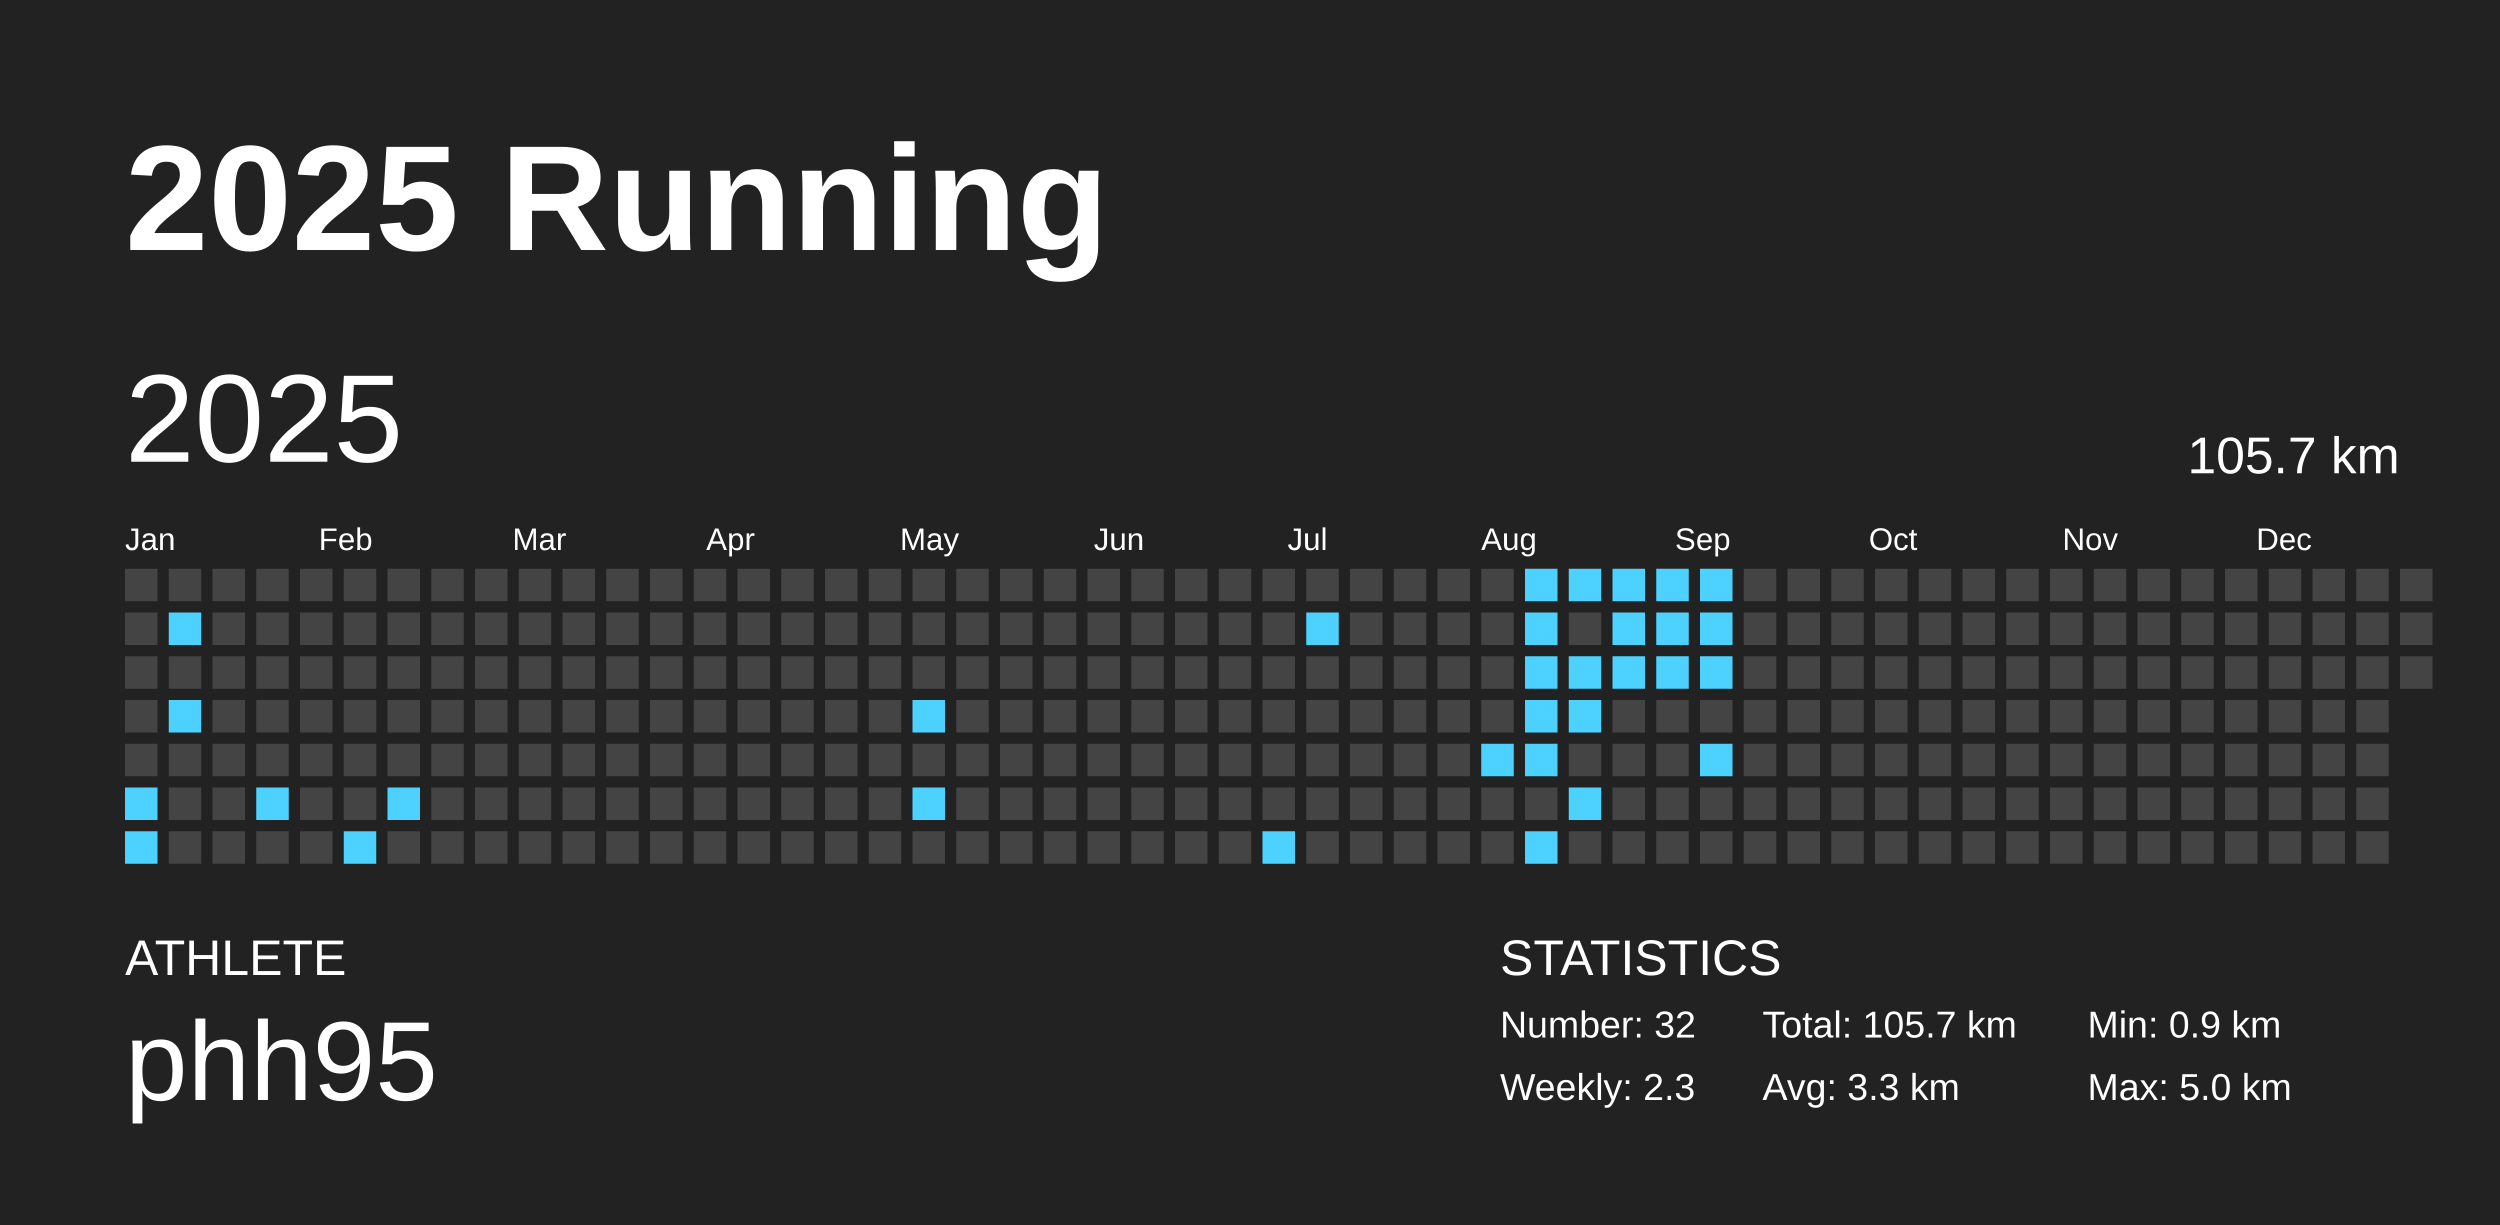
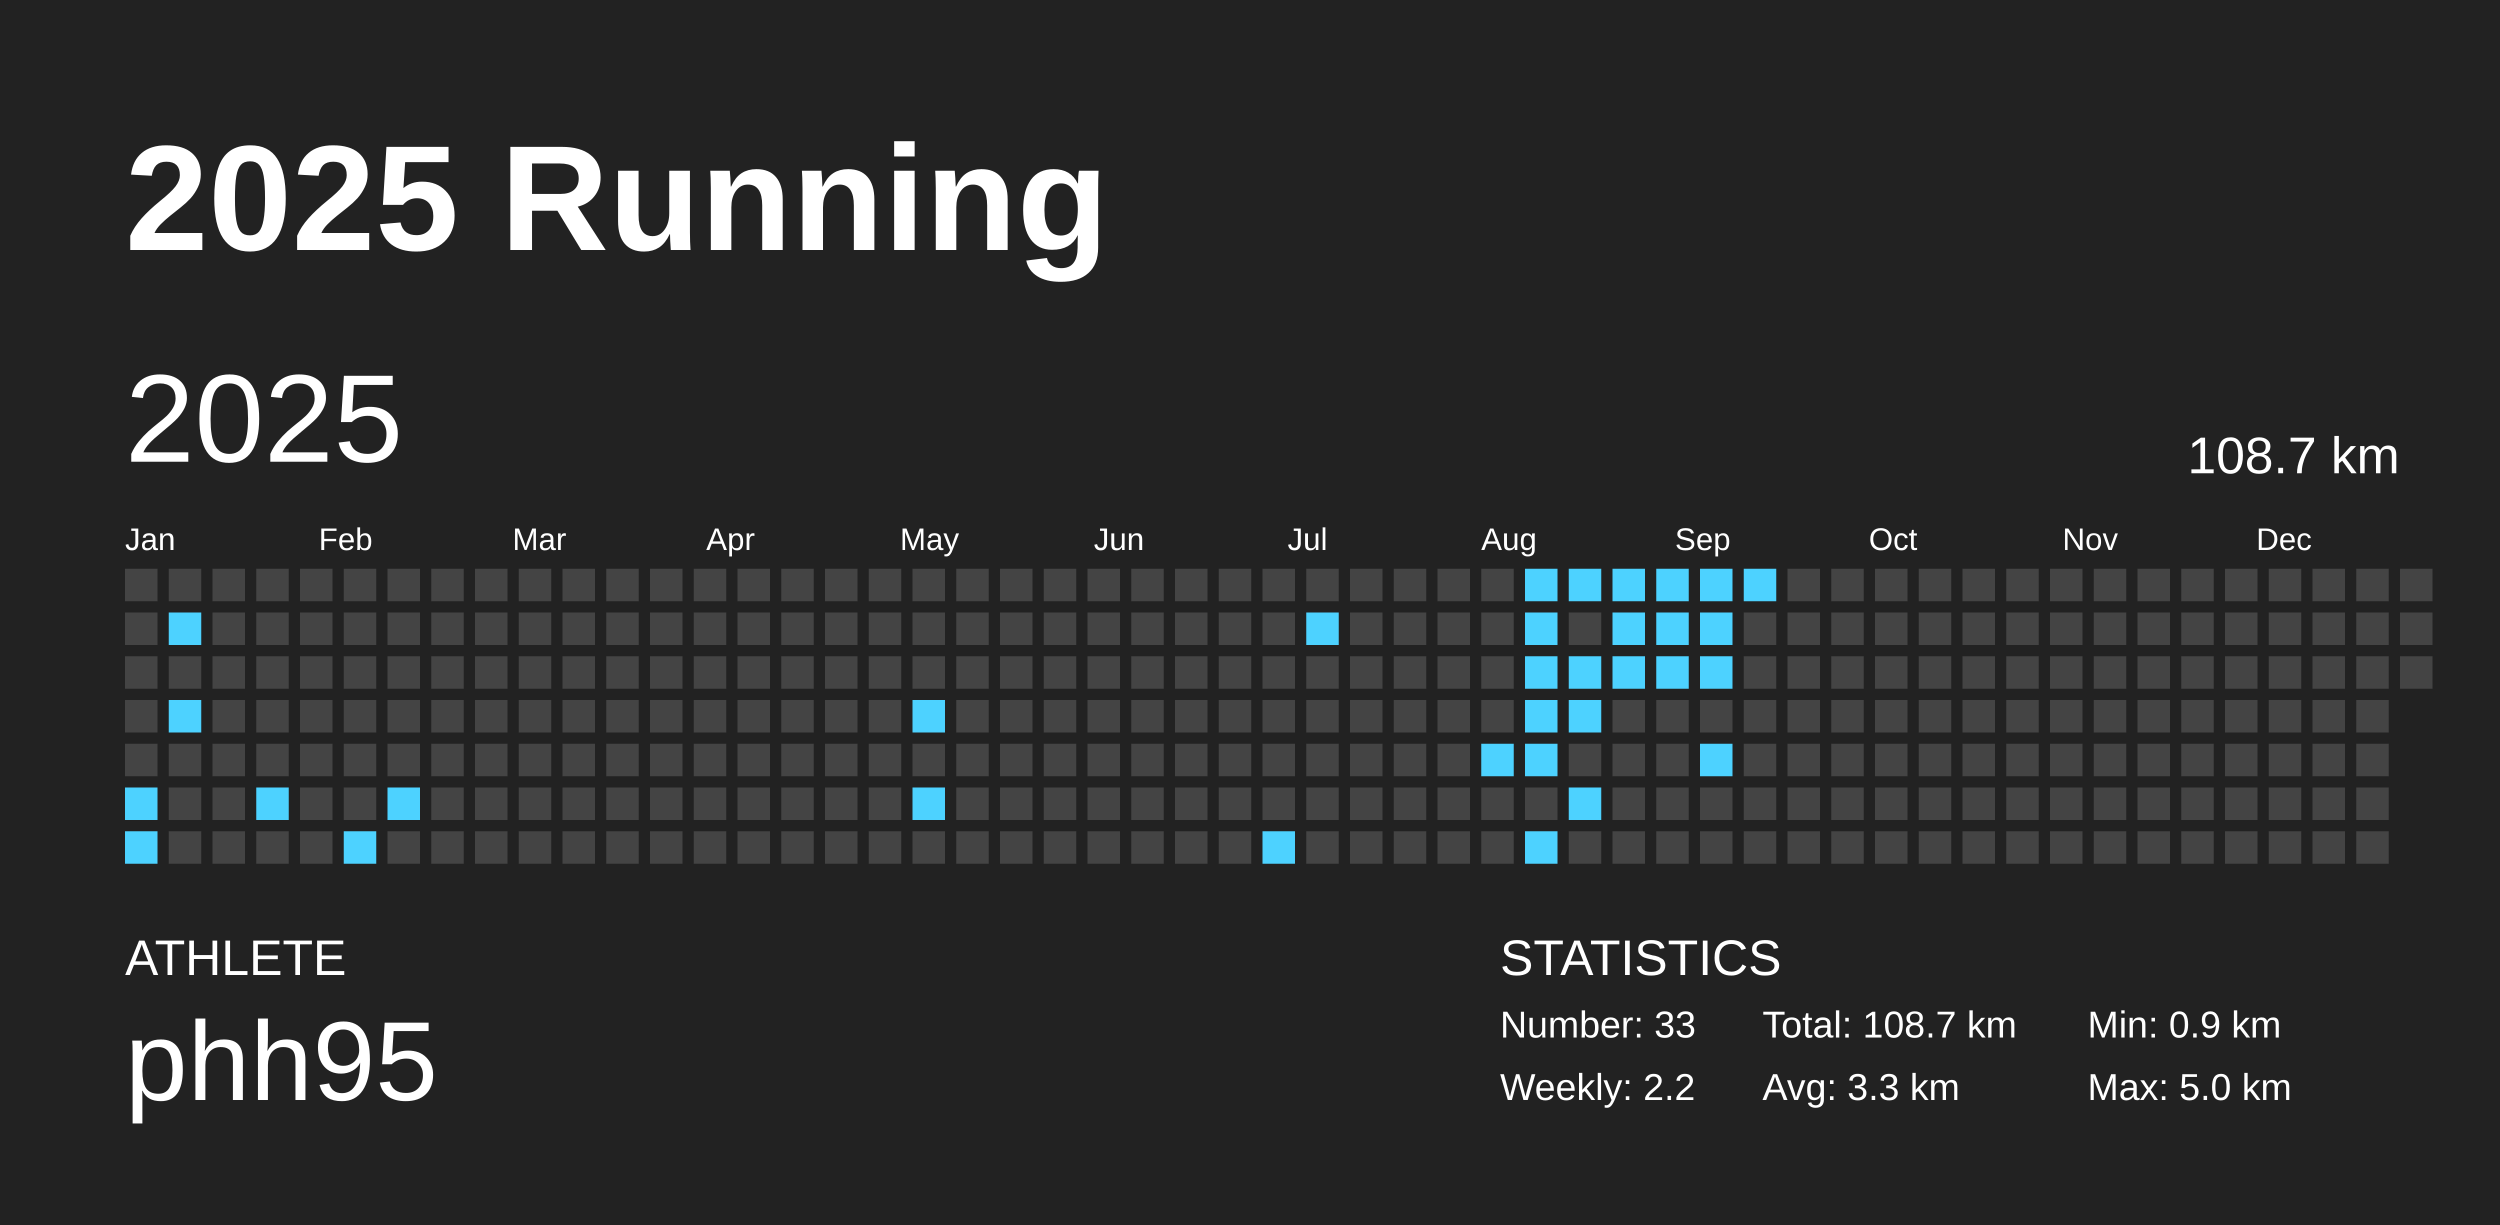
<svg xmlns="http://www.w3.org/2000/svg" baseProfile="full" height="98mm" version="1.1" viewBox="0,0,200,98" width="200mm">
  <defs />
  <rect fill="#222222" height="98" width="200" x="0" y="0" />
  <text fill="#FFFFFF" style="font-size:12px; font-family:Arial; font-weight:bold;" x="10" y="20">2025 Running</text>
  <text fill="#FFFFFF" style="font-size:4px; font-family:Arial" x="10" y="78">ATHLETE</text>
  <text fill="#FFFFFF" style="font-size:9px; font-family:Arial" x="10" y="88">phh95</text>
  <text fill="#FFFFFF" style="font-size:4px; font-family:Arial" x="120" y="78">STATISTICS</text>
-   <text fill="#FFFFFF" style="font-size:3px; font-family:Arial" x="120" y="83">Number: 32</text>
-   <text fill="#FFFFFF" style="font-size:3px; font-family:Arial" x="120" y="88">Weekly: 2.3</text>
-   <text fill="#FFFFFF" style="font-size:3px; font-family:Arial" x="141" y="83">Total: 105.7 km</text>
+   <text fill="#FFFFFF" style="font-size:3px; font-family:Arial" x="120" y="83">Number: 33</text>
+   <text fill="#FFFFFF" style="font-size:3px; font-family:Arial" x="120" y="88">Weekly: 2.2</text>
+   <text fill="#FFFFFF" style="font-size:3px; font-family:Arial" x="141" y="83">Total: 108.7 km</text>
  <text fill="#FFFFFF" style="font-size:3px; font-family:Arial" x="141" y="88">Avg: 3.3 km</text>
  <text fill="#FFFFFF" style="font-size:3px; font-family:Arial" x="167" y="83">Min: 0.9 km</text>
  <text fill="#FFFFFF" style="font-size:3px; font-family:Arial" x="167" y="88">Max: 5.0 km</text>
  <text dominant-baseline="hanging" fill="#FFFFFF" style="font-size:10.0px; font-family:Arial;" x="10" y="30">2025</text>
-   <text dominant-baseline="hanging" fill="#FFFFFF" style="font-size:4.125px; font-family:Arial;" x="175" y="35">105.7 km</text>
+   <text dominant-baseline="hanging" fill="#FFFFFF" style="font-size:4.125px; font-family:Arial;" x="175" y="35">108.7 km</text>
  <text fill="#FFFFFF" style="font-size:2.5px; font-family:Arial" x="10.0" y="44">Jan</text>
  <text fill="#FFFFFF" style="font-size:2.5px; font-family:Arial" x="25.5" y="44">Feb</text>
  <text fill="#FFFFFF" style="font-size:2.5px; font-family:Arial" x="41.0" y="44">Mar</text>
  <text fill="#FFFFFF" style="font-size:2.5px; font-family:Arial" x="56.5" y="44">Apr</text>
  <text fill="#FFFFFF" style="font-size:2.5px; font-family:Arial" x="72.0" y="44">May</text>
  <text fill="#FFFFFF" style="font-size:2.5px; font-family:Arial" x="87.5" y="44">Jun</text>
  <text fill="#FFFFFF" style="font-size:2.5px; font-family:Arial" x="103.0" y="44">Jul</text>
  <text fill="#FFFFFF" style="font-size:2.5px; font-family:Arial" x="118.5" y="44">Aug</text>
  <text fill="#FFFFFF" style="font-size:2.5px; font-family:Arial" x="134.0" y="44">Sep</text>
  <text fill="#FFFFFF" style="font-size:2.5px; font-family:Arial" x="149.5" y="44">Oct</text>
  <text fill="#FFFFFF" style="font-size:2.5px; font-family:Arial" x="165.0" y="44">Nov</text>
  <text fill="#FFFFFF" style="font-size:2.5px; font-family:Arial" x="180.5" y="44">Dec</text>
  <rect fill="#444444" height="2.6" width="2.6" x="10.0" y="45.5" />
  <rect fill="#444444" height="2.6" width="2.6" x="10.0" y="49.0" />
  <rect fill="#444444" height="2.6" width="2.6" x="10.0" y="52.5" />
  <rect fill="#444444" height="2.6" width="2.6" x="10.0" y="56.0" />
  <rect fill="#444444" height="2.6" width="2.6" x="10.0" y="59.5" />
  <rect fill="#4dd2ff" height="2.6" width="2.6" x="10.0" y="63.0" />
  <rect fill="#4dd2ff" height="2.6" width="2.6" x="10.0" y="66.5" />
  <rect fill="#444444" height="2.6" width="2.6" x="13.5" y="45.5" />
  <rect fill="#4dd2ff" height="2.6" width="2.6" x="13.5" y="49.0" />
  <rect fill="#444444" height="2.6" width="2.6" x="13.5" y="52.5" />
  <rect fill="#4dd2ff" height="2.6" width="2.6" x="13.5" y="56.0" />
  <rect fill="#444444" height="2.6" width="2.6" x="13.5" y="59.5" />
  <rect fill="#444444" height="2.6" width="2.6" x="13.5" y="63.0" />
  <rect fill="#444444" height="2.6" width="2.6" x="13.5" y="66.5" />
  <rect fill="#444444" height="2.6" width="2.6" x="17.0" y="45.5" />
  <rect fill="#444444" height="2.6" width="2.6" x="17.0" y="49.0" />
  <rect fill="#444444" height="2.6" width="2.6" x="17.0" y="52.5" />
  <rect fill="#444444" height="2.6" width="2.6" x="17.0" y="56.0" />
  <rect fill="#444444" height="2.6" width="2.6" x="17.0" y="59.5" />
  <rect fill="#444444" height="2.6" width="2.6" x="17.0" y="63.0" />
  <rect fill="#444444" height="2.6" width="2.6" x="17.0" y="66.5" />
  <rect fill="#444444" height="2.6" width="2.6" x="20.5" y="45.5" />
  <rect fill="#444444" height="2.6" width="2.6" x="20.5" y="49.0" />
  <rect fill="#444444" height="2.6" width="2.6" x="20.5" y="52.5" />
  <rect fill="#444444" height="2.6" width="2.6" x="20.5" y="56.0" />
  <rect fill="#444444" height="2.6" width="2.6" x="20.5" y="59.5" />
  <rect fill="#4dd2ff" height="2.6" width="2.6" x="20.5" y="63.0" />
  <rect fill="#444444" height="2.6" width="2.6" x="20.5" y="66.5" />
  <rect fill="#444444" height="2.6" width="2.6" x="24.0" y="45.5" />
  <rect fill="#444444" height="2.6" width="2.6" x="24.0" y="49.0" />
  <rect fill="#444444" height="2.6" width="2.6" x="24.0" y="52.5" />
  <rect fill="#444444" height="2.6" width="2.6" x="24.0" y="56.0" />
  <rect fill="#444444" height="2.6" width="2.6" x="24.0" y="59.5" />
  <rect fill="#444444" height="2.6" width="2.6" x="24.0" y="63.0" />
  <rect fill="#444444" height="2.6" width="2.6" x="24.0" y="66.5" />
  <rect fill="#444444" height="2.6" width="2.6" x="27.5" y="45.5" />
  <rect fill="#444444" height="2.6" width="2.6" x="27.5" y="49.0" />
  <rect fill="#444444" height="2.6" width="2.6" x="27.5" y="52.5" />
  <rect fill="#444444" height="2.6" width="2.6" x="27.5" y="56.0" />
  <rect fill="#444444" height="2.6" width="2.6" x="27.5" y="59.5" />
  <rect fill="#444444" height="2.6" width="2.6" x="27.5" y="63.0" />
  <rect fill="#4dd2ff" height="2.6" width="2.6" x="27.5" y="66.5" />
  <rect fill="#444444" height="2.6" width="2.6" x="31.0" y="45.5" />
  <rect fill="#444444" height="2.6" width="2.6" x="31.0" y="49.0" />
  <rect fill="#444444" height="2.6" width="2.6" x="31.0" y="52.5" />
  <rect fill="#444444" height="2.6" width="2.6" x="31.0" y="56.0" />
  <rect fill="#444444" height="2.6" width="2.6" x="31.0" y="59.5" />
  <rect fill="#4dd2ff" height="2.6" width="2.6" x="31.0" y="63.0" />
  <rect fill="#444444" height="2.6" width="2.6" x="31.0" y="66.5" />
  <rect fill="#444444" height="2.6" width="2.6" x="34.5" y="45.5" />
  <rect fill="#444444" height="2.6" width="2.6" x="34.5" y="49.0" />
  <rect fill="#444444" height="2.6" width="2.6" x="34.5" y="52.5" />
  <rect fill="#444444" height="2.6" width="2.6" x="34.5" y="56.0" />
  <rect fill="#444444" height="2.6" width="2.6" x="34.5" y="59.5" />
  <rect fill="#444444" height="2.6" width="2.6" x="34.5" y="63.0" />
  <rect fill="#444444" height="2.6" width="2.6" x="34.5" y="66.5" />
  <rect fill="#444444" height="2.6" width="2.6" x="38.0" y="45.5" />
  <rect fill="#444444" height="2.6" width="2.6" x="38.0" y="49.0" />
  <rect fill="#444444" height="2.6" width="2.6" x="38.0" y="52.5" />
  <rect fill="#444444" height="2.6" width="2.6" x="38.0" y="56.0" />
  <rect fill="#444444" height="2.6" width="2.6" x="38.0" y="59.5" />
  <rect fill="#444444" height="2.6" width="2.6" x="38.0" y="63.0" />
  <rect fill="#444444" height="2.6" width="2.6" x="38.0" y="66.5" />
  <rect fill="#444444" height="2.6" width="2.6" x="41.5" y="45.5" />
  <rect fill="#444444" height="2.6" width="2.6" x="41.5" y="49.0" />
  <rect fill="#444444" height="2.6" width="2.6" x="41.5" y="52.5" />
  <rect fill="#444444" height="2.6" width="2.6" x="41.5" y="56.0" />
  <rect fill="#444444" height="2.6" width="2.6" x="41.5" y="59.5" />
  <rect fill="#444444" height="2.6" width="2.6" x="41.5" y="63.0" />
  <rect fill="#444444" height="2.6" width="2.6" x="41.5" y="66.5" />
  <rect fill="#444444" height="2.6" width="2.6" x="45.0" y="45.5" />
  <rect fill="#444444" height="2.6" width="2.6" x="45.0" y="49.0" />
  <rect fill="#444444" height="2.6" width="2.6" x="45.0" y="52.5" />
  <rect fill="#444444" height="2.6" width="2.6" x="45.0" y="56.0" />
  <rect fill="#444444" height="2.6" width="2.6" x="45.0" y="59.5" />
  <rect fill="#444444" height="2.6" width="2.6" x="45.0" y="63.0" />
  <rect fill="#444444" height="2.6" width="2.6" x="45.0" y="66.5" />
  <rect fill="#444444" height="2.6" width="2.6" x="48.5" y="45.5" />
  <rect fill="#444444" height="2.6" width="2.6" x="48.5" y="49.0" />
  <rect fill="#444444" height="2.6" width="2.6" x="48.5" y="52.5" />
  <rect fill="#444444" height="2.6" width="2.6" x="48.5" y="56.0" />
  <rect fill="#444444" height="2.6" width="2.6" x="48.5" y="59.5" />
  <rect fill="#444444" height="2.6" width="2.6" x="48.5" y="63.0" />
  <rect fill="#444444" height="2.6" width="2.6" x="48.5" y="66.5" />
  <rect fill="#444444" height="2.6" width="2.6" x="52.0" y="45.5" />
  <rect fill="#444444" height="2.6" width="2.6" x="52.0" y="49.0" />
  <rect fill="#444444" height="2.6" width="2.6" x="52.0" y="52.5" />
  <rect fill="#444444" height="2.6" width="2.6" x="52.0" y="56.0" />
  <rect fill="#444444" height="2.6" width="2.6" x="52.0" y="59.5" />
  <rect fill="#444444" height="2.6" width="2.6" x="52.0" y="63.0" />
  <rect fill="#444444" height="2.6" width="2.6" x="52.0" y="66.5" />
  <rect fill="#444444" height="2.6" width="2.6" x="55.5" y="45.5" />
  <rect fill="#444444" height="2.6" width="2.6" x="55.5" y="49.0" />
  <rect fill="#444444" height="2.6" width="2.6" x="55.5" y="52.5" />
  <rect fill="#444444" height="2.6" width="2.6" x="55.5" y="56.0" />
  <rect fill="#444444" height="2.6" width="2.6" x="55.5" y="59.5" />
  <rect fill="#444444" height="2.6" width="2.6" x="55.5" y="63.0" />
  <rect fill="#444444" height="2.6" width="2.6" x="55.5" y="66.5" />
  <rect fill="#444444" height="2.6" width="2.6" x="59.0" y="45.5" />
  <rect fill="#444444" height="2.6" width="2.6" x="59.0" y="49.0" />
  <rect fill="#444444" height="2.6" width="2.6" x="59.0" y="52.5" />
  <rect fill="#444444" height="2.6" width="2.6" x="59.0" y="56.0" />
  <rect fill="#444444" height="2.6" width="2.6" x="59.0" y="59.5" />
  <rect fill="#444444" height="2.6" width="2.6" x="59.0" y="63.0" />
  <rect fill="#444444" height="2.6" width="2.6" x="59.0" y="66.5" />
  <rect fill="#444444" height="2.6" width="2.6" x="62.5" y="45.5" />
  <rect fill="#444444" height="2.6" width="2.6" x="62.5" y="49.0" />
  <rect fill="#444444" height="2.6" width="2.6" x="62.5" y="52.5" />
  <rect fill="#444444" height="2.6" width="2.6" x="62.5" y="56.0" />
  <rect fill="#444444" height="2.6" width="2.6" x="62.5" y="59.5" />
  <rect fill="#444444" height="2.6" width="2.6" x="62.5" y="63.0" />
  <rect fill="#444444" height="2.6" width="2.6" x="62.5" y="66.5" />
  <rect fill="#444444" height="2.6" width="2.6" x="66.0" y="45.5" />
  <rect fill="#444444" height="2.6" width="2.6" x="66.0" y="49.0" />
  <rect fill="#444444" height="2.6" width="2.6" x="66.0" y="52.5" />
  <rect fill="#444444" height="2.6" width="2.6" x="66.0" y="56.0" />
  <rect fill="#444444" height="2.6" width="2.6" x="66.0" y="59.5" />
  <rect fill="#444444" height="2.6" width="2.6" x="66.0" y="63.0" />
  <rect fill="#444444" height="2.6" width="2.6" x="66.0" y="66.5" />
  <rect fill="#444444" height="2.6" width="2.6" x="69.5" y="45.5" />
  <rect fill="#444444" height="2.6" width="2.6" x="69.5" y="49.0" />
  <rect fill="#444444" height="2.6" width="2.6" x="69.5" y="52.5" />
  <rect fill="#444444" height="2.6" width="2.6" x="69.5" y="56.0" />
  <rect fill="#444444" height="2.6" width="2.6" x="69.5" y="59.5" />
  <rect fill="#444444" height="2.6" width="2.6" x="69.5" y="63.0" />
  <rect fill="#444444" height="2.6" width="2.6" x="69.5" y="66.5" />
  <rect fill="#444444" height="2.6" width="2.6" x="73.0" y="45.5" />
  <rect fill="#444444" height="2.6" width="2.6" x="73.0" y="49.0" />
  <rect fill="#444444" height="2.6" width="2.6" x="73.0" y="52.5" />
  <rect fill="#4dd2ff" height="2.6" width="2.6" x="73.0" y="56.0" />
  <rect fill="#444444" height="2.6" width="2.6" x="73.0" y="59.5" />
  <rect fill="#4dd2ff" height="2.6" width="2.6" x="73.0" y="63.0" />
  <rect fill="#444444" height="2.6" width="2.6" x="73.0" y="66.5" />
  <rect fill="#444444" height="2.6" width="2.6" x="76.5" y="45.5" />
  <rect fill="#444444" height="2.6" width="2.6" x="76.5" y="49.0" />
  <rect fill="#444444" height="2.6" width="2.6" x="76.5" y="52.5" />
  <rect fill="#444444" height="2.6" width="2.6" x="76.5" y="56.0" />
  <rect fill="#444444" height="2.6" width="2.6" x="76.5" y="59.5" />
  <rect fill="#444444" height="2.6" width="2.6" x="76.5" y="63.0" />
  <rect fill="#444444" height="2.6" width="2.6" x="76.5" y="66.5" />
  <rect fill="#444444" height="2.6" width="2.6" x="80.0" y="45.5" />
  <rect fill="#444444" height="2.6" width="2.6" x="80.0" y="49.0" />
  <rect fill="#444444" height="2.6" width="2.6" x="80.0" y="52.5" />
  <rect fill="#444444" height="2.6" width="2.6" x="80.0" y="56.0" />
  <rect fill="#444444" height="2.6" width="2.6" x="80.0" y="59.5" />
  <rect fill="#444444" height="2.6" width="2.6" x="80.0" y="63.0" />
  <rect fill="#444444" height="2.6" width="2.6" x="80.0" y="66.5" />
  <rect fill="#444444" height="2.6" width="2.6" x="83.5" y="45.5" />
  <rect fill="#444444" height="2.6" width="2.6" x="83.5" y="49.0" />
  <rect fill="#444444" height="2.6" width="2.6" x="83.5" y="52.5" />
  <rect fill="#444444" height="2.6" width="2.6" x="83.5" y="56.0" />
  <rect fill="#444444" height="2.6" width="2.6" x="83.5" y="59.5" />
  <rect fill="#444444" height="2.6" width="2.6" x="83.5" y="63.0" />
  <rect fill="#444444" height="2.6" width="2.6" x="83.5" y="66.5" />
  <rect fill="#444444" height="2.6" width="2.6" x="87.0" y="45.5" />
  <rect fill="#444444" height="2.6" width="2.6" x="87.0" y="49.0" />
  <rect fill="#444444" height="2.6" width="2.6" x="87.0" y="52.5" />
  <rect fill="#444444" height="2.6" width="2.6" x="87.0" y="56.0" />
  <rect fill="#444444" height="2.6" width="2.6" x="87.0" y="59.5" />
  <rect fill="#444444" height="2.6" width="2.6" x="87.0" y="63.0" />
  <rect fill="#444444" height="2.6" width="2.6" x="87.0" y="66.5" />
  <rect fill="#444444" height="2.6" width="2.6" x="90.5" y="45.5" />
  <rect fill="#444444" height="2.6" width="2.6" x="90.5" y="49.0" />
  <rect fill="#444444" height="2.6" width="2.6" x="90.5" y="52.5" />
  <rect fill="#444444" height="2.6" width="2.6" x="90.5" y="56.0" />
  <rect fill="#444444" height="2.6" width="2.6" x="90.5" y="59.5" />
  <rect fill="#444444" height="2.6" width="2.6" x="90.5" y="63.0" />
  <rect fill="#444444" height="2.6" width="2.6" x="90.5" y="66.5" />
  <rect fill="#444444" height="2.6" width="2.6" x="94.0" y="45.5" />
  <rect fill="#444444" height="2.6" width="2.6" x="94.0" y="49.0" />
  <rect fill="#444444" height="2.6" width="2.6" x="94.0" y="52.5" />
  <rect fill="#444444" height="2.6" width="2.6" x="94.0" y="56.0" />
  <rect fill="#444444" height="2.6" width="2.6" x="94.0" y="59.5" />
  <rect fill="#444444" height="2.6" width="2.6" x="94.0" y="63.0" />
  <rect fill="#444444" height="2.6" width="2.6" x="94.0" y="66.5" />
  <rect fill="#444444" height="2.6" width="2.6" x="97.5" y="45.5" />
  <rect fill="#444444" height="2.6" width="2.6" x="97.5" y="49.0" />
  <rect fill="#444444" height="2.6" width="2.6" x="97.5" y="52.5" />
  <rect fill="#444444" height="2.6" width="2.6" x="97.5" y="56.0" />
  <rect fill="#444444" height="2.6" width="2.6" x="97.5" y="59.5" />
  <rect fill="#444444" height="2.6" width="2.6" x="97.5" y="63.0" />
  <rect fill="#444444" height="2.6" width="2.6" x="97.5" y="66.5" />
  <rect fill="#444444" height="2.6" width="2.6" x="101.0" y="45.5" />
  <rect fill="#444444" height="2.6" width="2.6" x="101.0" y="49.0" />
  <rect fill="#444444" height="2.6" width="2.6" x="101.0" y="52.5" />
  <rect fill="#444444" height="2.6" width="2.6" x="101.0" y="56.0" />
  <rect fill="#444444" height="2.6" width="2.6" x="101.0" y="59.5" />
  <rect fill="#444444" height="2.6" width="2.6" x="101.0" y="63.0" />
  <rect fill="#4dd2ff" height="2.6" width="2.6" x="101.0" y="66.5" />
  <rect fill="#444444" height="2.6" width="2.6" x="104.5" y="45.5" />
  <rect fill="#4dd2ff" height="2.6" width="2.6" x="104.5" y="49.0" />
  <rect fill="#444444" height="2.6" width="2.6" x="104.5" y="52.5" />
  <rect fill="#444444" height="2.6" width="2.6" x="104.5" y="56.0" />
  <rect fill="#444444" height="2.6" width="2.6" x="104.5" y="59.5" />
  <rect fill="#444444" height="2.6" width="2.6" x="104.5" y="63.0" />
  <rect fill="#444444" height="2.6" width="2.6" x="104.5" y="66.5" />
  <rect fill="#444444" height="2.6" width="2.6" x="108.0" y="45.5" />
  <rect fill="#444444" height="2.6" width="2.6" x="108.0" y="49.0" />
  <rect fill="#444444" height="2.6" width="2.6" x="108.0" y="52.5" />
  <rect fill="#444444" height="2.6" width="2.6" x="108.0" y="56.0" />
  <rect fill="#444444" height="2.6" width="2.6" x="108.0" y="59.5" />
  <rect fill="#444444" height="2.6" width="2.6" x="108.0" y="63.0" />
  <rect fill="#444444" height="2.6" width="2.6" x="108.0" y="66.5" />
  <rect fill="#444444" height="2.6" width="2.6" x="111.5" y="45.5" />
  <rect fill="#444444" height="2.6" width="2.6" x="111.5" y="49.0" />
  <rect fill="#444444" height="2.6" width="2.6" x="111.5" y="52.5" />
  <rect fill="#444444" height="2.6" width="2.6" x="111.5" y="56.0" />
  <rect fill="#444444" height="2.6" width="2.6" x="111.5" y="59.5" />
  <rect fill="#444444" height="2.6" width="2.6" x="111.5" y="63.0" />
  <rect fill="#444444" height="2.6" width="2.6" x="111.5" y="66.5" />
  <rect fill="#444444" height="2.6" width="2.6" x="115.0" y="45.5" />
  <rect fill="#444444" height="2.6" width="2.6" x="115.0" y="49.0" />
  <rect fill="#444444" height="2.6" width="2.6" x="115.0" y="52.5" />
  <rect fill="#444444" height="2.6" width="2.6" x="115.0" y="56.0" />
  <rect fill="#444444" height="2.6" width="2.6" x="115.0" y="59.5" />
  <rect fill="#444444" height="2.6" width="2.6" x="115.0" y="63.0" />
  <rect fill="#444444" height="2.6" width="2.6" x="115.0" y="66.5" />
  <rect fill="#444444" height="2.6" width="2.6" x="118.5" y="45.5" />
  <rect fill="#444444" height="2.6" width="2.6" x="118.5" y="49.0" />
  <rect fill="#444444" height="2.6" width="2.6" x="118.5" y="52.5" />
  <rect fill="#444444" height="2.6" width="2.6" x="118.5" y="56.0" />
  <rect fill="#4dd2ff" height="2.6" width="2.6" x="118.5" y="59.5" />
  <rect fill="#444444" height="2.6" width="2.6" x="118.5" y="63.0" />
  <rect fill="#444444" height="2.6" width="2.6" x="118.5" y="66.5" />
  <rect fill="#4dd2ff" height="2.6" width="2.6" x="122.0" y="45.5" />
  <rect fill="#4dd2ff" height="2.6" width="2.6" x="122.0" y="49.0" />
  <rect fill="#4dd2ff" height="2.6" width="2.6" x="122.0" y="52.5" />
  <rect fill="#4dd2ff" height="2.6" width="2.6" x="122.0" y="56.0" />
  <rect fill="#4dd2ff" height="2.6" width="2.6" x="122.0" y="59.5" />
  <rect fill="#444444" height="2.6" width="2.6" x="122.0" y="63.0" />
  <rect fill="#4dd2ff" height="2.6" width="2.6" x="122.0" y="66.5" />
  <rect fill="#4dd2ff" height="2.6" width="2.6" x="125.5" y="45.5" />
  <rect fill="#444444" height="2.6" width="2.6" x="125.5" y="49.0" />
  <rect fill="#4dd2ff" height="2.6" width="2.6" x="125.5" y="52.5" />
  <rect fill="#4dd2ff" height="2.6" width="2.6" x="125.5" y="56.0" />
  <rect fill="#444444" height="2.6" width="2.6" x="125.5" y="59.5" />
  <rect fill="#4dd2ff" height="2.6" width="2.6" x="125.5" y="63.0" />
  <rect fill="#444444" height="2.6" width="2.6" x="125.5" y="66.5" />
  <rect fill="#4dd2ff" height="2.6" width="2.6" x="129.0" y="45.5" />
  <rect fill="#4dd2ff" height="2.6" width="2.6" x="129.0" y="49.0" />
  <rect fill="#4dd2ff" height="2.6" width="2.6" x="129.0" y="52.5" />
  <rect fill="#444444" height="2.6" width="2.6" x="129.0" y="56.0" />
  <rect fill="#444444" height="2.6" width="2.6" x="129.0" y="59.5" />
  <rect fill="#444444" height="2.6" width="2.6" x="129.0" y="63.0" />
  <rect fill="#444444" height="2.6" width="2.6" x="129.0" y="66.5" />
  <rect fill="#4dd2ff" height="2.6" width="2.6" x="132.5" y="45.5" />
  <rect fill="#4dd2ff" height="2.6" width="2.6" x="132.5" y="49.0" />
  <rect fill="#4dd2ff" height="2.6" width="2.6" x="132.5" y="52.5" />
  <rect fill="#444444" height="2.6" width="2.6" x="132.5" y="56.0" />
  <rect fill="#444444" height="2.6" width="2.6" x="132.5" y="59.5" />
  <rect fill="#444444" height="2.6" width="2.6" x="132.5" y="63.0" />
  <rect fill="#444444" height="2.6" width="2.6" x="132.5" y="66.5" />
  <rect fill="#4dd2ff" height="2.6" width="2.6" x="136.0" y="45.5" />
  <rect fill="#4dd2ff" height="2.6" width="2.6" x="136.0" y="49.0" />
  <rect fill="#4dd2ff" height="2.6" width="2.6" x="136.0" y="52.5" />
  <rect fill="#444444" height="2.6" width="2.6" x="136.0" y="56.0" />
  <rect fill="#4dd2ff" height="2.6" width="2.6" x="136.0" y="59.5" />
  <rect fill="#444444" height="2.6" width="2.6" x="136.0" y="63.0" />
  <rect fill="#444444" height="2.6" width="2.6" x="136.0" y="66.5" />
-   <rect fill="#444444" height="2.6" width="2.6" x="139.5" y="45.5" />
+   <rect fill="#4dd2ff" height="2.6" width="2.6" x="139.5" y="45.5" />
  <rect fill="#444444" height="2.6" width="2.6" x="139.5" y="49.0" />
  <rect fill="#444444" height="2.6" width="2.6" x="139.5" y="52.5" />
  <rect fill="#444444" height="2.6" width="2.6" x="139.5" y="56.0" />
  <rect fill="#444444" height="2.6" width="2.6" x="139.5" y="59.5" />
  <rect fill="#444444" height="2.6" width="2.6" x="139.5" y="63.0" />
  <rect fill="#444444" height="2.6" width="2.6" x="139.5" y="66.5" />
  <rect fill="#444444" height="2.6" width="2.6" x="143.0" y="45.5" />
  <rect fill="#444444" height="2.6" width="2.6" x="143.0" y="49.0" />
  <rect fill="#444444" height="2.6" width="2.6" x="143.0" y="52.5" />
  <rect fill="#444444" height="2.6" width="2.6" x="143.0" y="56.0" />
  <rect fill="#444444" height="2.6" width="2.6" x="143.0" y="59.5" />
  <rect fill="#444444" height="2.6" width="2.6" x="143.0" y="63.0" />
  <rect fill="#444444" height="2.6" width="2.6" x="143.0" y="66.5" />
  <rect fill="#444444" height="2.6" width="2.6" x="146.5" y="45.5" />
  <rect fill="#444444" height="2.6" width="2.6" x="146.5" y="49.0" />
  <rect fill="#444444" height="2.6" width="2.6" x="146.5" y="52.5" />
  <rect fill="#444444" height="2.6" width="2.6" x="146.5" y="56.0" />
  <rect fill="#444444" height="2.6" width="2.6" x="146.5" y="59.5" />
  <rect fill="#444444" height="2.6" width="2.6" x="146.5" y="63.0" />
  <rect fill="#444444" height="2.6" width="2.6" x="146.5" y="66.5" />
  <rect fill="#444444" height="2.6" width="2.6" x="150.0" y="45.5" />
  <rect fill="#444444" height="2.6" width="2.6" x="150.0" y="49.0" />
  <rect fill="#444444" height="2.6" width="2.6" x="150.0" y="52.5" />
  <rect fill="#444444" height="2.6" width="2.6" x="150.0" y="56.0" />
  <rect fill="#444444" height="2.6" width="2.6" x="150.0" y="59.5" />
  <rect fill="#444444" height="2.6" width="2.6" x="150.0" y="63.0" />
  <rect fill="#444444" height="2.6" width="2.6" x="150.0" y="66.5" />
  <rect fill="#444444" height="2.6" width="2.6" x="153.5" y="45.5" />
  <rect fill="#444444" height="2.6" width="2.6" x="153.5" y="49.0" />
  <rect fill="#444444" height="2.6" width="2.6" x="153.5" y="52.5" />
  <rect fill="#444444" height="2.6" width="2.6" x="153.5" y="56.0" />
  <rect fill="#444444" height="2.6" width="2.6" x="153.5" y="59.5" />
  <rect fill="#444444" height="2.6" width="2.6" x="153.5" y="63.0" />
  <rect fill="#444444" height="2.6" width="2.6" x="153.5" y="66.5" />
  <rect fill="#444444" height="2.6" width="2.6" x="157.0" y="45.5" />
  <rect fill="#444444" height="2.6" width="2.6" x="157.0" y="49.0" />
  <rect fill="#444444" height="2.6" width="2.6" x="157.0" y="52.5" />
  <rect fill="#444444" height="2.6" width="2.6" x="157.0" y="56.0" />
  <rect fill="#444444" height="2.6" width="2.6" x="157.0" y="59.5" />
  <rect fill="#444444" height="2.6" width="2.6" x="157.0" y="63.0" />
  <rect fill="#444444" height="2.6" width="2.6" x="157.0" y="66.5" />
  <rect fill="#444444" height="2.6" width="2.6" x="160.5" y="45.5" />
  <rect fill="#444444" height="2.6" width="2.6" x="160.5" y="49.0" />
  <rect fill="#444444" height="2.6" width="2.6" x="160.5" y="52.5" />
  <rect fill="#444444" height="2.6" width="2.6" x="160.5" y="56.0" />
  <rect fill="#444444" height="2.6" width="2.6" x="160.5" y="59.5" />
  <rect fill="#444444" height="2.6" width="2.6" x="160.5" y="63.0" />
  <rect fill="#444444" height="2.6" width="2.6" x="160.5" y="66.5" />
  <rect fill="#444444" height="2.6" width="2.6" x="164.0" y="45.5" />
  <rect fill="#444444" height="2.6" width="2.6" x="164.0" y="49.0" />
  <rect fill="#444444" height="2.6" width="2.6" x="164.0" y="52.5" />
  <rect fill="#444444" height="2.6" width="2.6" x="164.0" y="56.0" />
  <rect fill="#444444" height="2.6" width="2.6" x="164.0" y="59.5" />
  <rect fill="#444444" height="2.6" width="2.6" x="164.0" y="63.0" />
  <rect fill="#444444" height="2.6" width="2.6" x="164.0" y="66.5" />
  <rect fill="#444444" height="2.6" width="2.6" x="167.5" y="45.5" />
  <rect fill="#444444" height="2.6" width="2.6" x="167.5" y="49.0" />
  <rect fill="#444444" height="2.6" width="2.6" x="167.5" y="52.5" />
  <rect fill="#444444" height="2.6" width="2.6" x="167.5" y="56.0" />
  <rect fill="#444444" height="2.6" width="2.6" x="167.5" y="59.5" />
  <rect fill="#444444" height="2.6" width="2.6" x="167.5" y="63.0" />
  <rect fill="#444444" height="2.6" width="2.6" x="167.5" y="66.5" />
  <rect fill="#444444" height="2.6" width="2.6" x="171.0" y="45.5" />
  <rect fill="#444444" height="2.6" width="2.6" x="171.0" y="49.0" />
  <rect fill="#444444" height="2.6" width="2.6" x="171.0" y="52.5" />
  <rect fill="#444444" height="2.6" width="2.6" x="171.0" y="56.0" />
  <rect fill="#444444" height="2.6" width="2.6" x="171.0" y="59.5" />
  <rect fill="#444444" height="2.6" width="2.6" x="171.0" y="63.0" />
  <rect fill="#444444" height="2.6" width="2.6" x="171.0" y="66.5" />
  <rect fill="#444444" height="2.6" width="2.6" x="174.5" y="45.5" />
  <rect fill="#444444" height="2.6" width="2.6" x="174.5" y="49.0" />
  <rect fill="#444444" height="2.6" width="2.6" x="174.5" y="52.5" />
  <rect fill="#444444" height="2.6" width="2.6" x="174.5" y="56.0" />
  <rect fill="#444444" height="2.6" width="2.6" x="174.5" y="59.5" />
  <rect fill="#444444" height="2.6" width="2.6" x="174.5" y="63.0" />
  <rect fill="#444444" height="2.6" width="2.6" x="174.5" y="66.5" />
  <rect fill="#444444" height="2.6" width="2.6" x="178.0" y="45.5" />
  <rect fill="#444444" height="2.6" width="2.6" x="178.0" y="49.0" />
  <rect fill="#444444" height="2.6" width="2.6" x="178.0" y="52.5" />
  <rect fill="#444444" height="2.6" width="2.6" x="178.0" y="56.0" />
  <rect fill="#444444" height="2.6" width="2.6" x="178.0" y="59.5" />
  <rect fill="#444444" height="2.6" width="2.6" x="178.0" y="63.0" />
  <rect fill="#444444" height="2.6" width="2.6" x="178.0" y="66.5" />
  <rect fill="#444444" height="2.6" width="2.6" x="181.5" y="45.5" />
  <rect fill="#444444" height="2.6" width="2.6" x="181.5" y="49.0" />
  <rect fill="#444444" height="2.6" width="2.6" x="181.5" y="52.5" />
  <rect fill="#444444" height="2.6" width="2.6" x="181.5" y="56.0" />
  <rect fill="#444444" height="2.6" width="2.6" x="181.5" y="59.5" />
  <rect fill="#444444" height="2.6" width="2.6" x="181.5" y="63.0" />
  <rect fill="#444444" height="2.6" width="2.6" x="181.5" y="66.5" />
  <rect fill="#444444" height="2.6" width="2.6" x="185.0" y="45.5" />
  <rect fill="#444444" height="2.6" width="2.6" x="185.0" y="49.0" />
  <rect fill="#444444" height="2.6" width="2.6" x="185.0" y="52.5" />
  <rect fill="#444444" height="2.6" width="2.6" x="185.0" y="56.0" />
  <rect fill="#444444" height="2.6" width="2.6" x="185.0" y="59.5" />
  <rect fill="#444444" height="2.6" width="2.6" x="185.0" y="63.0" />
  <rect fill="#444444" height="2.6" width="2.6" x="185.0" y="66.5" />
  <rect fill="#444444" height="2.6" width="2.6" x="188.5" y="45.5" />
  <rect fill="#444444" height="2.6" width="2.6" x="188.5" y="49.0" />
  <rect fill="#444444" height="2.6" width="2.6" x="188.5" y="52.5" />
  <rect fill="#444444" height="2.6" width="2.6" x="188.5" y="56.0" />
  <rect fill="#444444" height="2.6" width="2.6" x="188.5" y="59.5" />
  <rect fill="#444444" height="2.6" width="2.6" x="188.5" y="63.0" />
  <rect fill="#444444" height="2.6" width="2.6" x="188.5" y="66.5" />
  <rect fill="#444444" height="2.6" width="2.6" x="192.0" y="45.5" />
  <rect fill="#444444" height="2.6" width="2.6" x="192.0" y="49.0" />
  <rect fill="#444444" height="2.6" width="2.6" x="192.0" y="52.5" />
</svg>
